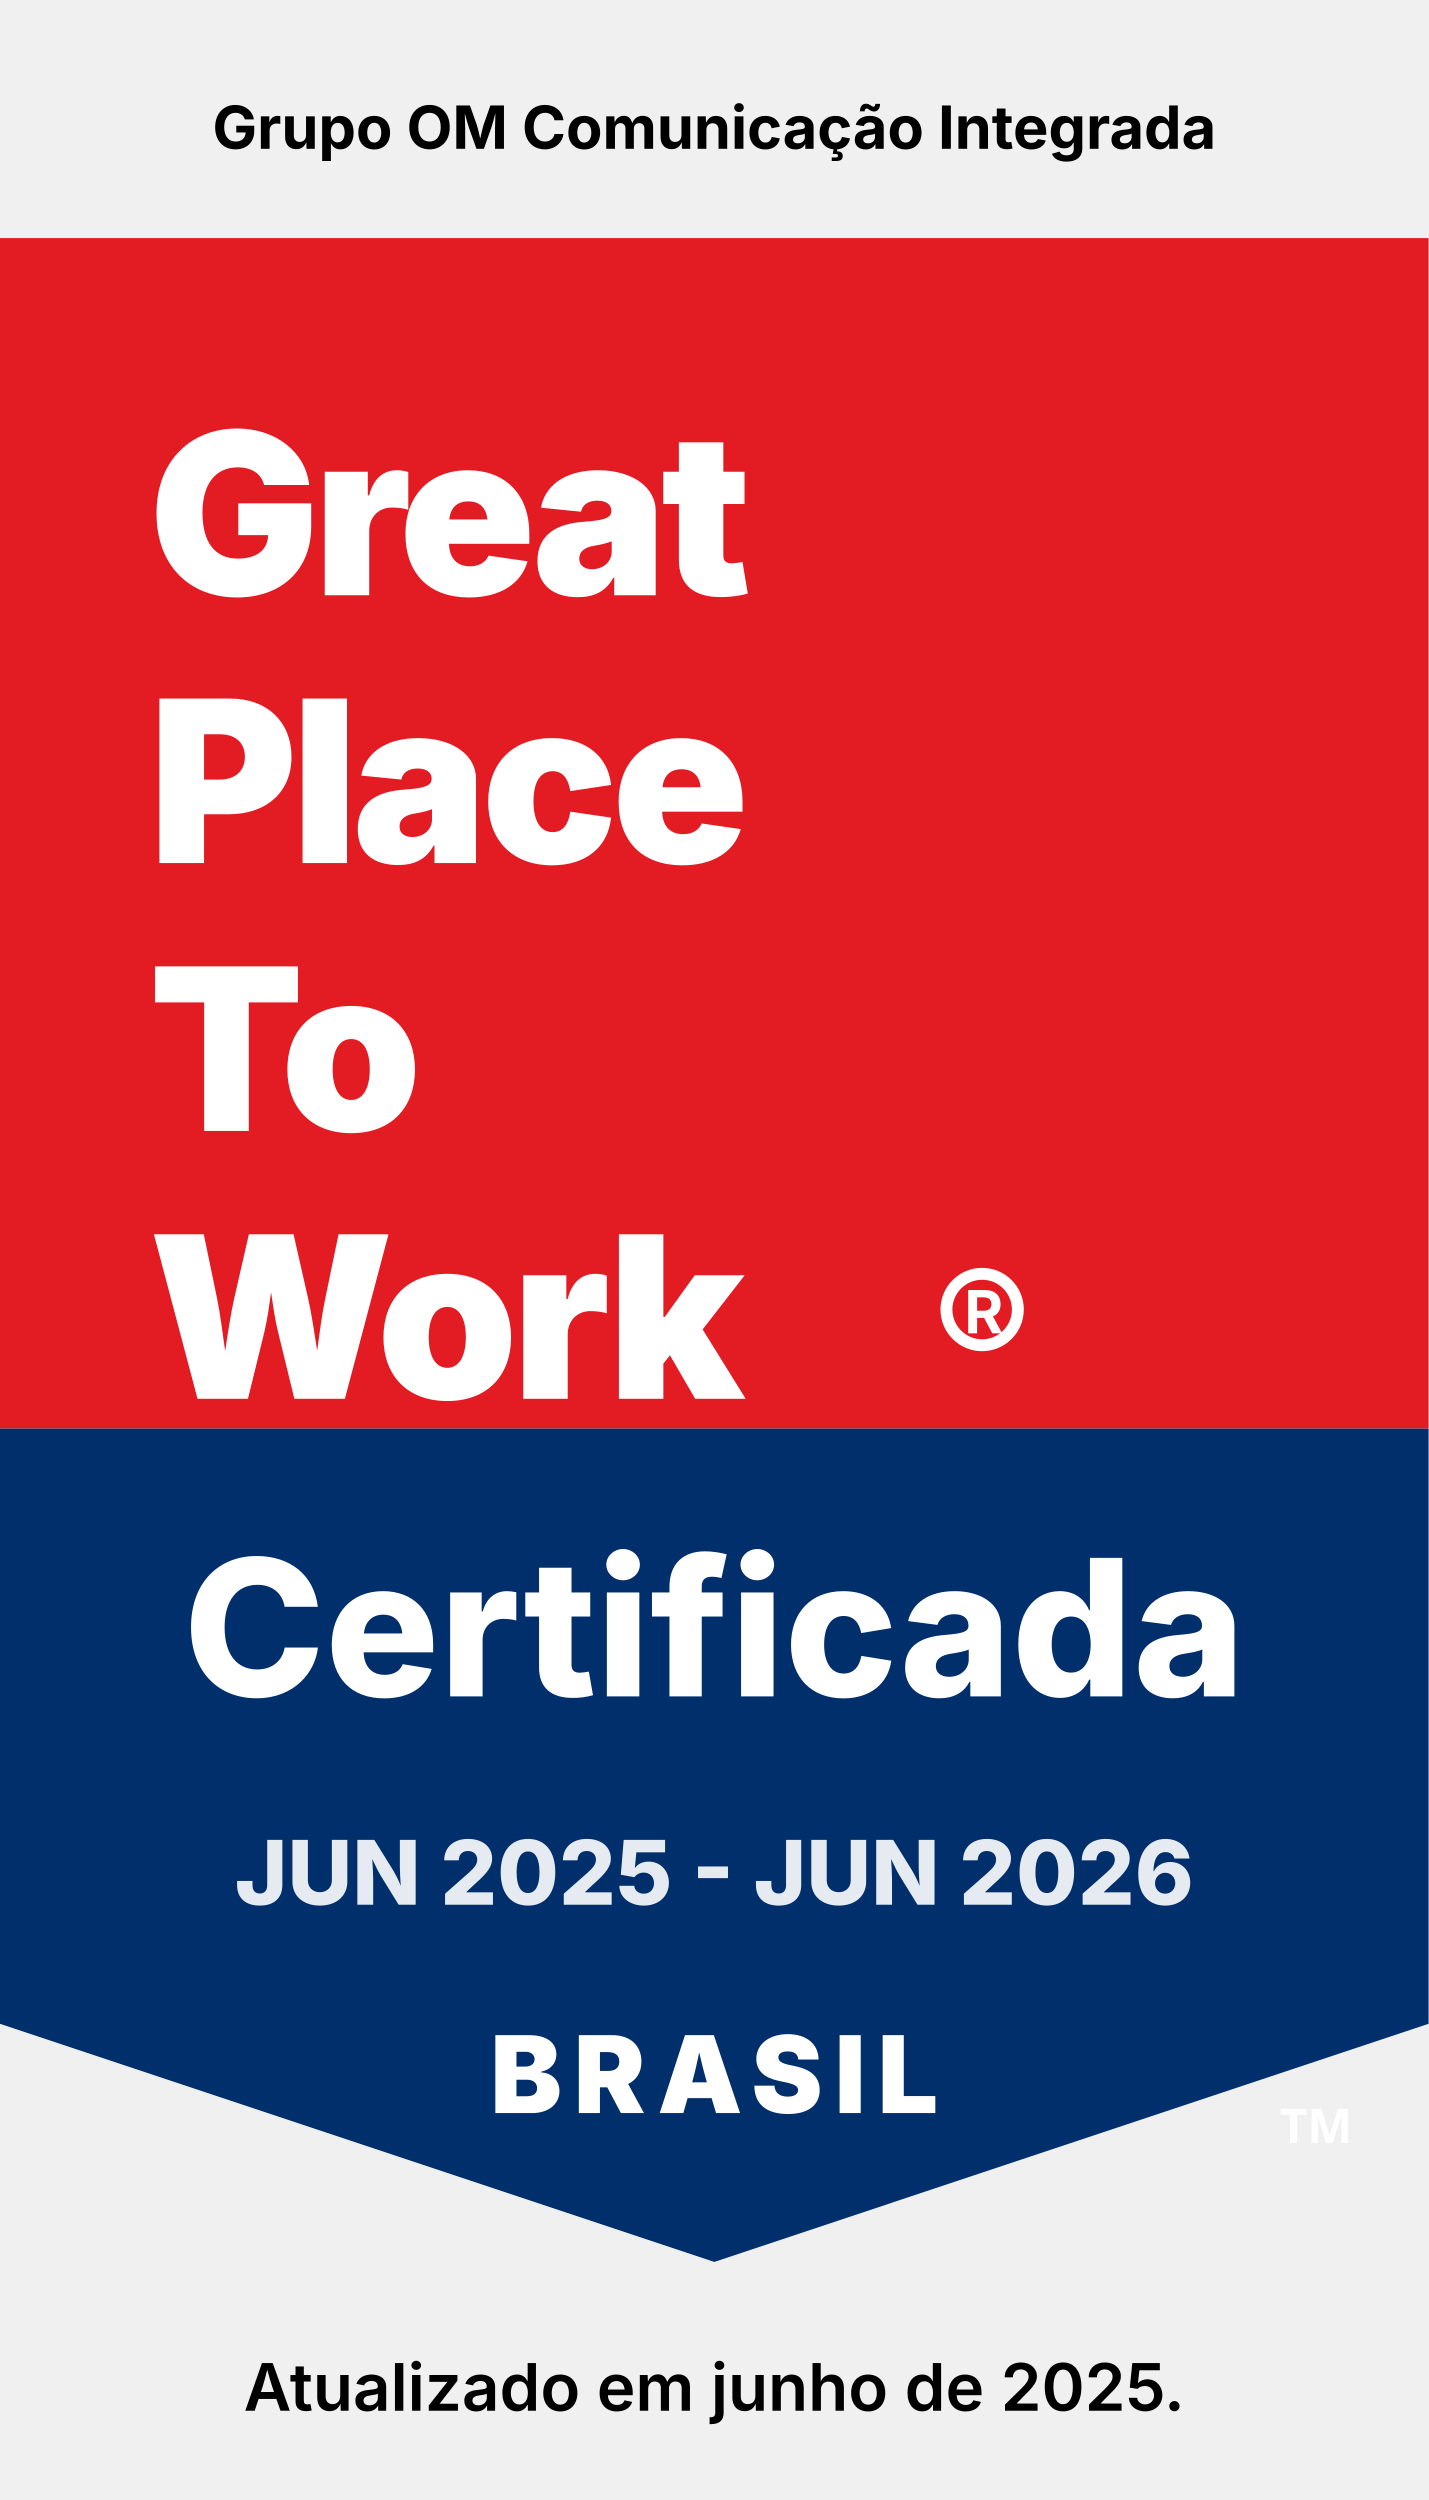
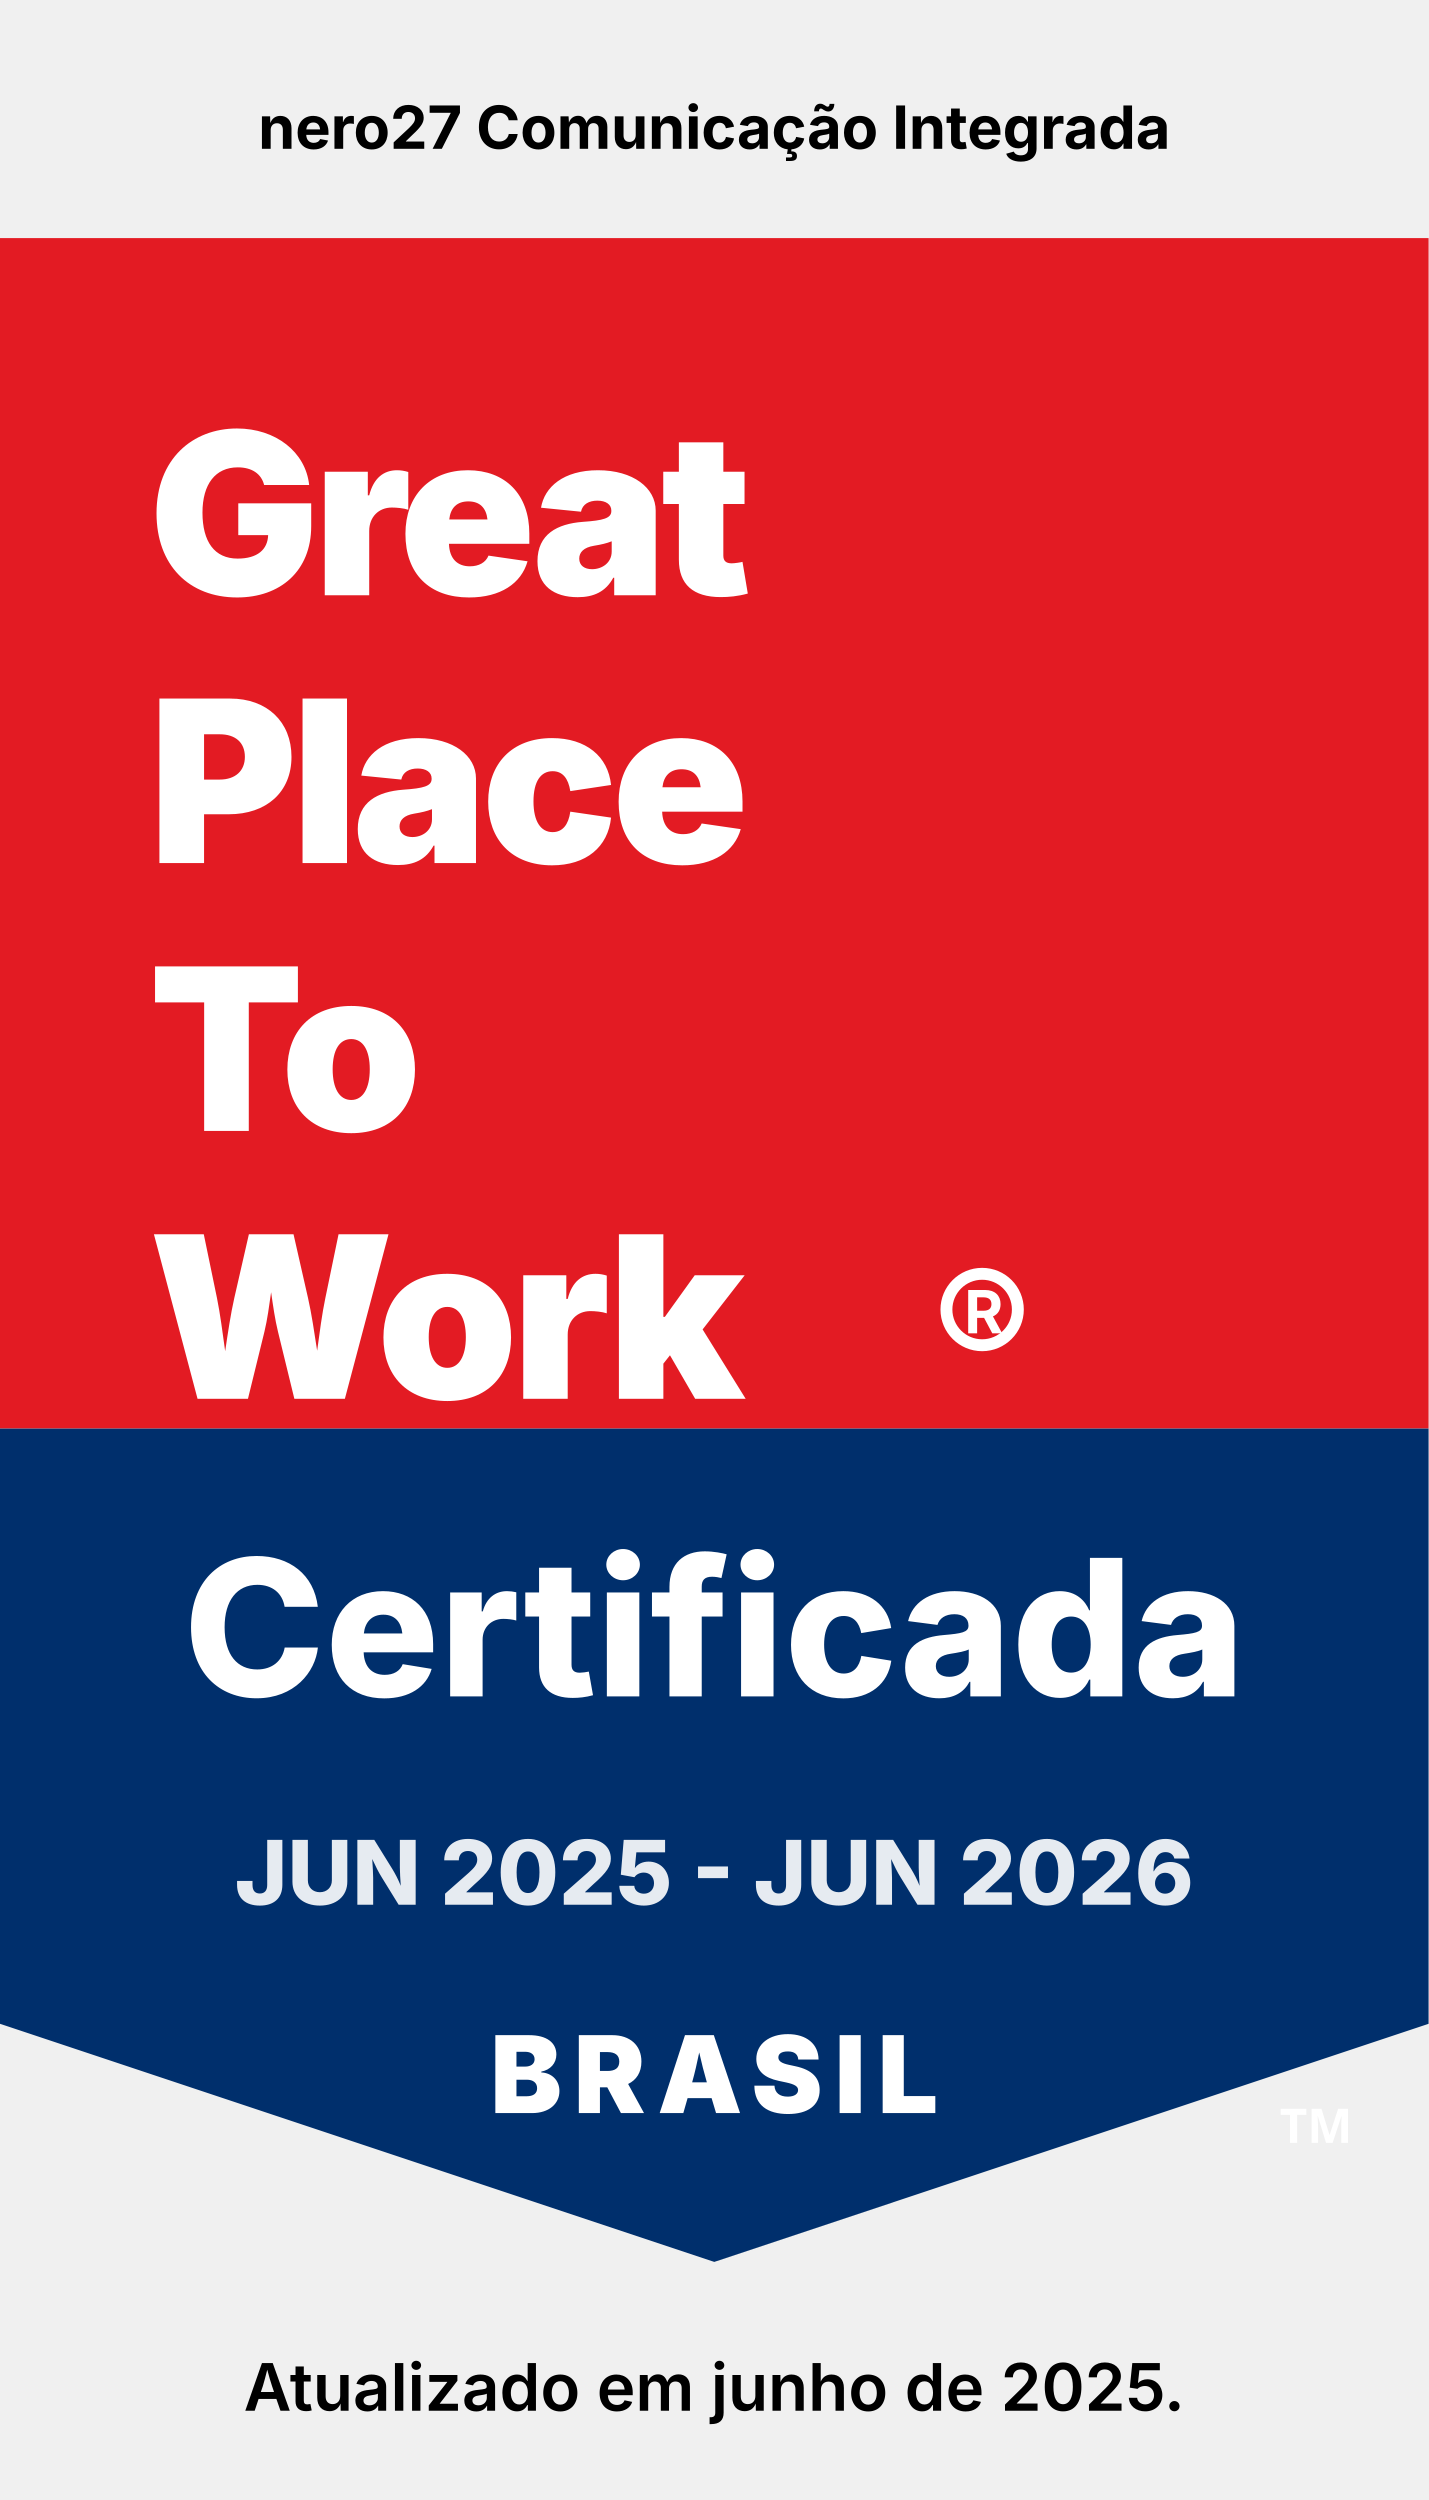
<svg xmlns="http://www.w3.org/2000/svg" width="240" height="420" viewBox="0 0 240 420">
-   <text x="120" y="25" fill="#000" font-family="'Inter', sans-serif" font-size="10" font-weight="700" text-anchor="middle">Grupo OM Comunicação Integrada</text>
+   <text x="120" y="25" fill="#000" font-family="'Inter', sans-serif" font-size="10" font-weight="700" text-anchor="middle">nero27 Comunicação Integrada</text>
  <path d="M0 40H240V240H0V40Z" fill="#E31B23" />
  <path d="M0 240H240V340L120 380L0 340V240Z" fill="#002F6C" />
  <g fill="#ffffff" font-family="'Inter', -apple-system, sans-serif" font-weight="900">
    <text x="25" y="100" font-size="38" letter-spacing="-1">Great</text>
    <text x="25" y="145" font-size="38" letter-spacing="-1">Place</text>
    <text x="25" y="190" font-size="38" letter-spacing="-1">To</text>
    <text x="25" y="235" font-size="38" letter-spacing="-1">Work</text>
    <circle cx="165" cy="220" r="6" stroke="#ffffff" stroke-width="2" fill="none" />
    <text x="162" y="224" font-size="10" font-weight="700">R</text>
  </g>
  <g fill="#ffffff" font-family="'Inter', -apple-system, sans-serif" text-anchor="middle">
    <text x="120" y="285" font-size="32" font-weight="800">Certificada</text>
    <text x="120" y="320" font-size="15" font-weight="800" opacity="0.9">JUN 2025 - JUN 2026</text>
    <text x="120" y="355" font-size="18" font-weight="900" letter-spacing="2">BRASIL</text>
  </g>
  <text x="215" y="360" fill="#ffffff" font-family="sans-serif" font-size="8" font-weight="900">TM</text>
  <text x="120" y="405" fill="#000" font-family="'Inter', sans-serif" font-size="11" font-weight="600" text-anchor="middle">Atualizado em junho de 2025.</text>
</svg>
